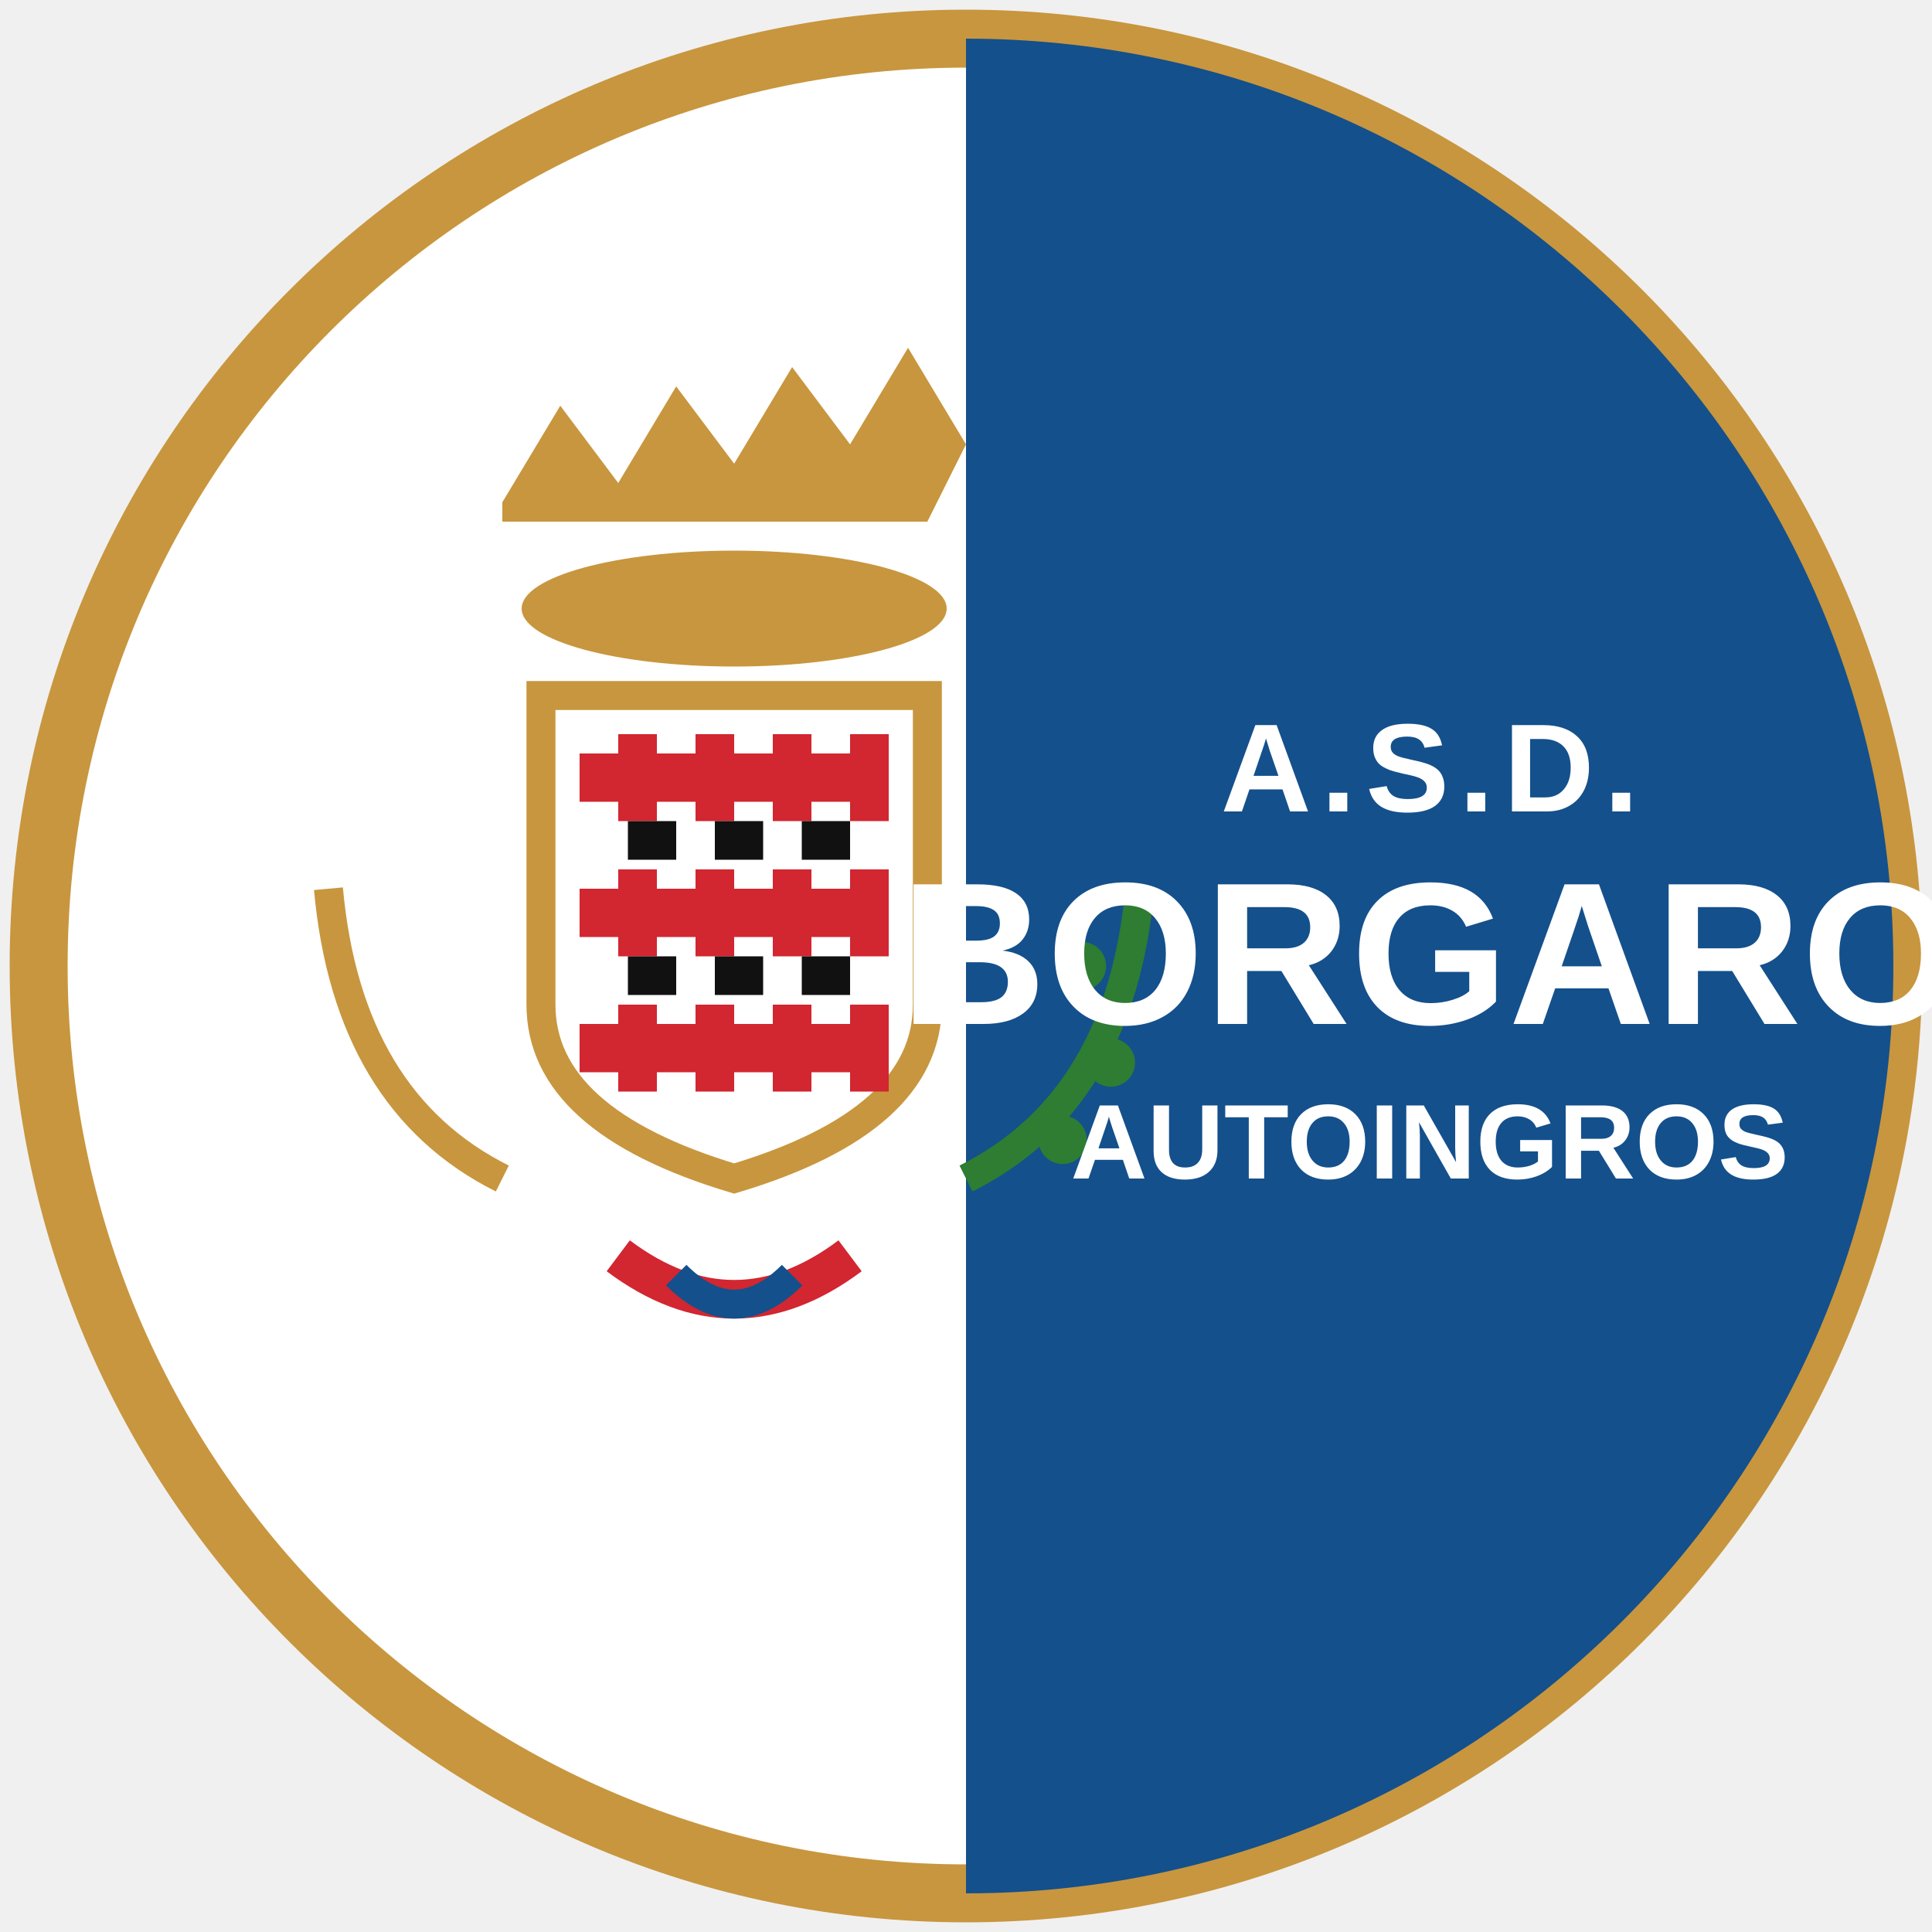
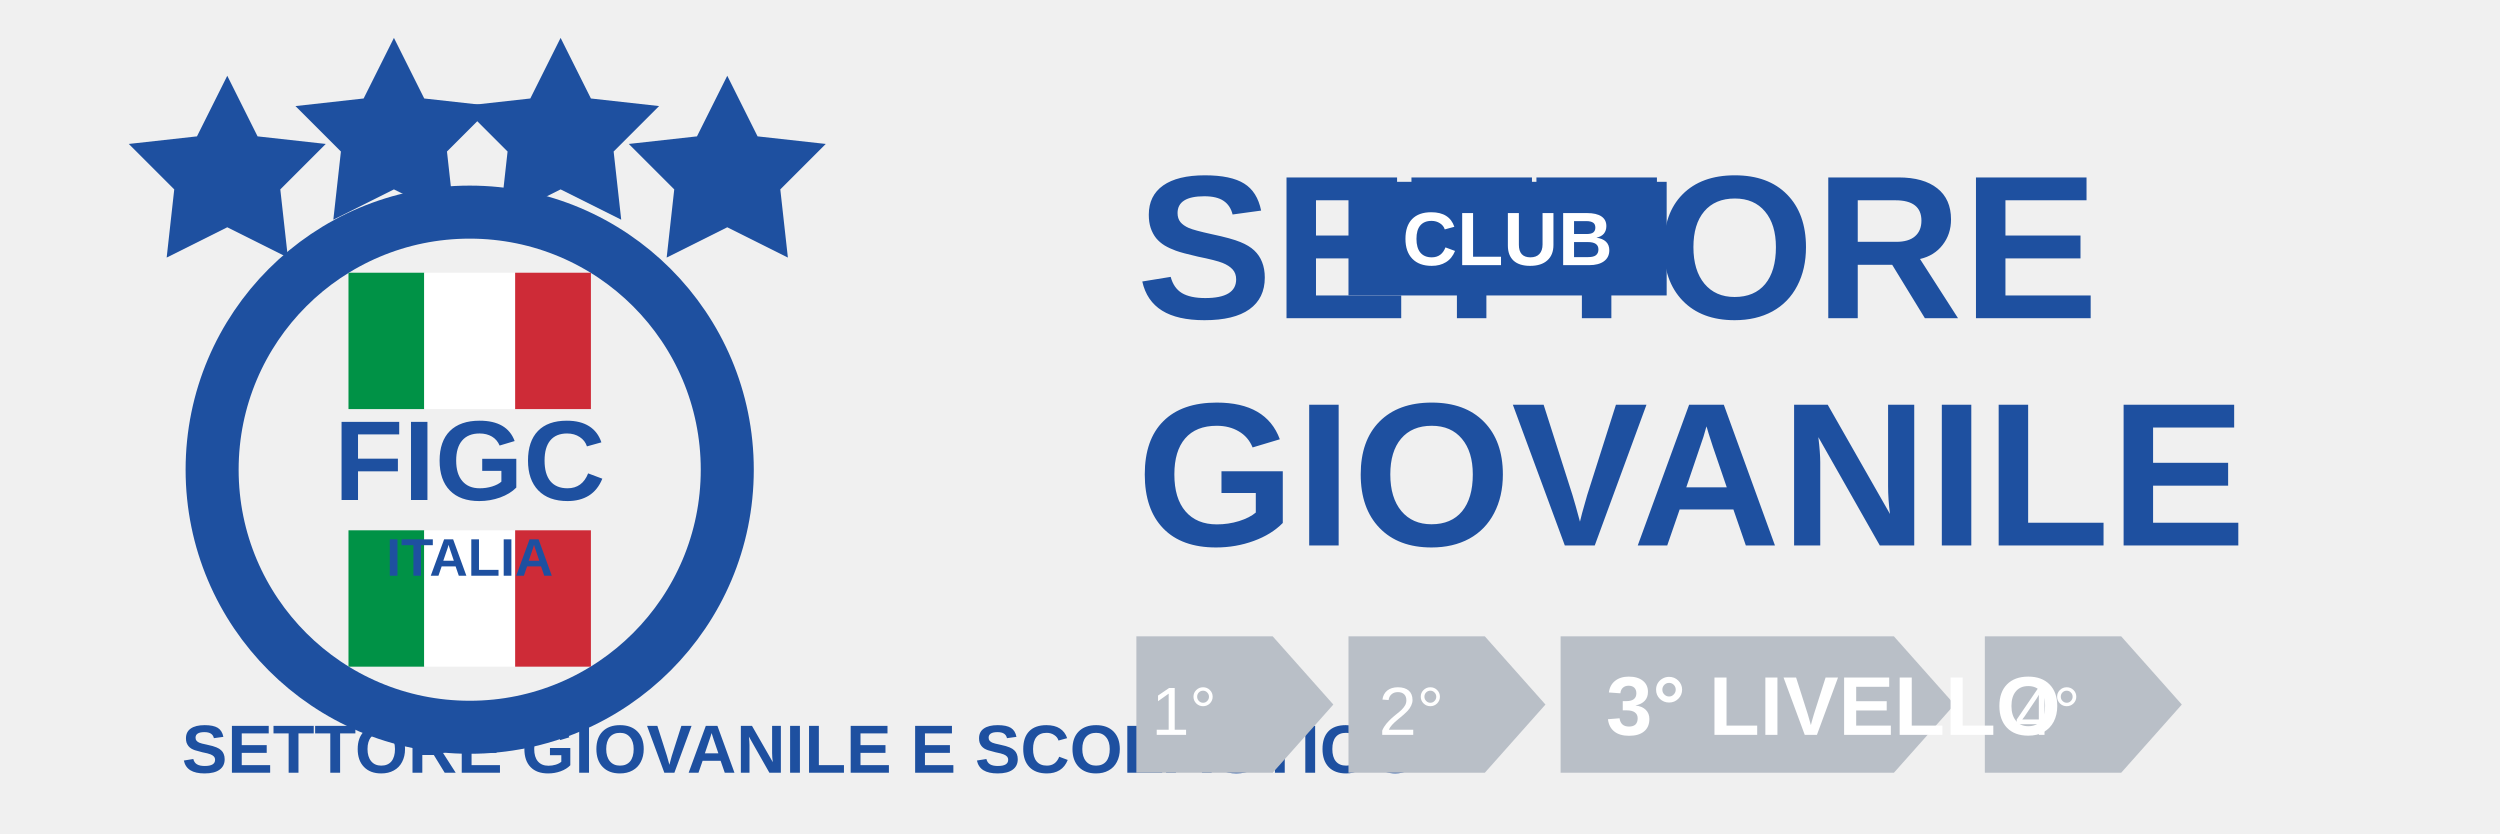
- <svg xmlns="http://www.w3.org/2000/svg" viewBox="0 0 200 200">
-   <circle cx="100" cy="100" r="96" fill="#ffffff" stroke="#c8963e" stroke-width="6" />
-   <path d="M100 4 a96 96 0 0 1 0 192 z" fill="#14508c" />
-   <g>
-     <path d="M52 52 l6 -10 6 8 6 -10 6 8 6 -10 6 8 6 -10 6 10 -4 8 h-44 z" fill="#c8963e" />
-     <ellipse cx="76" cy="63" rx="22" ry="6" fill="#c8963e" />
-     <path d="M56 72 h40 v32 q0 12 -20 18 q-20 -6 -20 -18 z" fill="#fff" stroke="#c8963e" stroke-width="3" />
-     <g fill="#d22630">
-       <rect x="60" y="78" width="32" height="5" />
-       <rect x="64" y="76" width="4" height="9" />
-       <rect x="72" y="76" width="4" height="9" />
-       <rect x="80" y="76" width="4" height="9" />
-       <rect x="88" y="76" width="4" height="9" />
-       <rect x="60" y="92" width="32" height="5" />
-       <rect x="64" y="90" width="4" height="9" />
-       <rect x="72" y="90" width="4" height="9" />
-       <rect x="80" y="90" width="4" height="9" />
-       <rect x="88" y="90" width="4" height="9" />
-       <rect x="60" y="106" width="32" height="5" />
-       <rect x="64" y="104" width="4" height="9" />
-       <rect x="72" y="104" width="4" height="9" />
-       <rect x="80" y="104" width="4" height="9" />
-       <rect x="88" y="104" width="4" height="9" />
-     </g>
-     <g fill="#111">
-       <rect x="65" y="85" width="5" height="4" />
-       <rect x="74" y="85" width="5" height="4" />
-       <rect x="83" y="85" width="5" height="4" />
-       <rect x="65" y="99" width="5" height="4" />
-       <rect x="74" y="99" width="5" height="4" />
-       <rect x="83" y="99" width="5" height="4" />
-     </g>
-     <path d="M52 122 q-16 -8 -18 -30" fill="none" stroke="#c8963e" stroke-width="3" />
-     <path d="M100 122 q16 -8 18 -30" fill="none" stroke="#2e7d32" stroke-width="3" />
-     <g fill="#2e7d32">
-       <circle cx="112" cy="100" r="2.5" />
-       <circle cx="115" cy="110" r="2.5" />
-       <circle cx="110" cy="118" r="2.5" />
-     </g>
-     <path d="M64 130 q12 9 24 0" fill="none" stroke="#d22630" stroke-width="4" />
-     <path d="M70 132 q6 6 12 0" fill="none" stroke="#14508c" stroke-width="3" />
+ <svg xmlns="http://www.w3.org/2000/svg" viewBox="0 0 330 110">
+   <g fill="#1e50a0">
+     <path d="M30 10 l4 8 9 1 -6 6 1 9 -8 -4 -8 4 1 -9 -6 -6 9 -1 z" />
+     <path d="M52 5 l4 8 9 1 -6 6 1 9 -8 -4 -8 4 1 -9 -6 -6 9 -1 z" />
+     <path d="M74 5 l4 8 9 1 -6 6 1 9 -8 -4 -8 4 1 -9 -6 -6 9 -1 z" />
+     <path d="M96 10 l4 8 9 1 -6 6 1 9 -8 -4 -8 4 1 -9 -6 -6 9 -1 z" />
  </g>
-   <text x="148" y="84" fill="#fff" font-family="Arial,Helvetica" font-size="13" font-weight="700" text-anchor="middle" letter-spacing="1">A.S.D.</text>
-   <text x="148" y="106" fill="#fff" font-family="Arial Black,Arial" font-size="21" font-weight="900" text-anchor="middle">BORGARO</text>
-   <text x="148" y="122" fill="#fff" font-family="Arial,Helvetica" font-size="11" font-weight="700" text-anchor="middle">AUTOINGROS</text>
+   <circle cx="62" cy="62" r="34" fill="none" stroke="#1e50a0" stroke-width="7" />
+   <rect x="46" y="36" width="10" height="18" fill="#009246" />
+   <rect x="56" y="36" width="12" height="18" fill="#fff" />
+   <rect x="68" y="36" width="10" height="18" fill="#ce2b37" />
+   <rect x="46" y="70" width="10" height="18" fill="#009246" />
+   <rect x="56" y="70" width="12" height="18" fill="#fff" />
+   <rect x="68" y="70" width="10" height="18" fill="#ce2b37" />
+   <text x="62" y="66" fill="#1e50a0" font-family="Arial Black,Arial" font-size="15" font-weight="900" text-anchor="middle">FIGC</text>
+   <text x="62" y="76" fill="#1e50a0" font-family="Arial" font-size="7" font-weight="700" text-anchor="middle">ITALIA</text>
+   <text x="24" y="102" fill="#1e50a0" font-family="Arial" font-size="9" font-weight="700">SETTORE GIOVANILE E SCOLASTICO</text>
+   <text x="150" y="42" fill="#1e50a0" font-family="Arial Black,Arial" font-size="27" font-weight="900">SETTORE</text>
+   <text x="150" y="72" fill="#1e50a0" font-family="Arial Black,Arial" font-size="27" font-weight="900">GIOVANILE</text>
+   <rect x="178" y="24" width="42" height="15" fill="#1e50a0" />
+   <text x="199" y="35" fill="#fff" font-family="Arial" font-size="10" font-weight="700" text-anchor="middle">CLUB</text>
+   <g fill="#b9bfc7">
+     <path d="M150 84 h18 l8 9 -8 9 h-18 z" />
+     <path d="M178 84 h18 l8 9 -8 9 h-18 z" />
+     <path d="M206 84 h44 l8 9 -8 9 h-44 z" />
+     <path d="M262 84 h18 l8 9 -8 9 h-18 z" />
+   </g>
+   <text x="212" y="97" fill="#fff" font-family="Arial" font-size="11" font-weight="700">3° LIVELLO</text>
+   <text x="152" y="97" fill="#fff" font-family="Arial" font-size="9">1°</text>
+   <text x="182" y="97" fill="#fff" font-family="Arial" font-size="9">2°</text>
+   <text x="266" y="97" fill="#fff" font-family="Arial" font-size="9">4°</text>
</svg>
